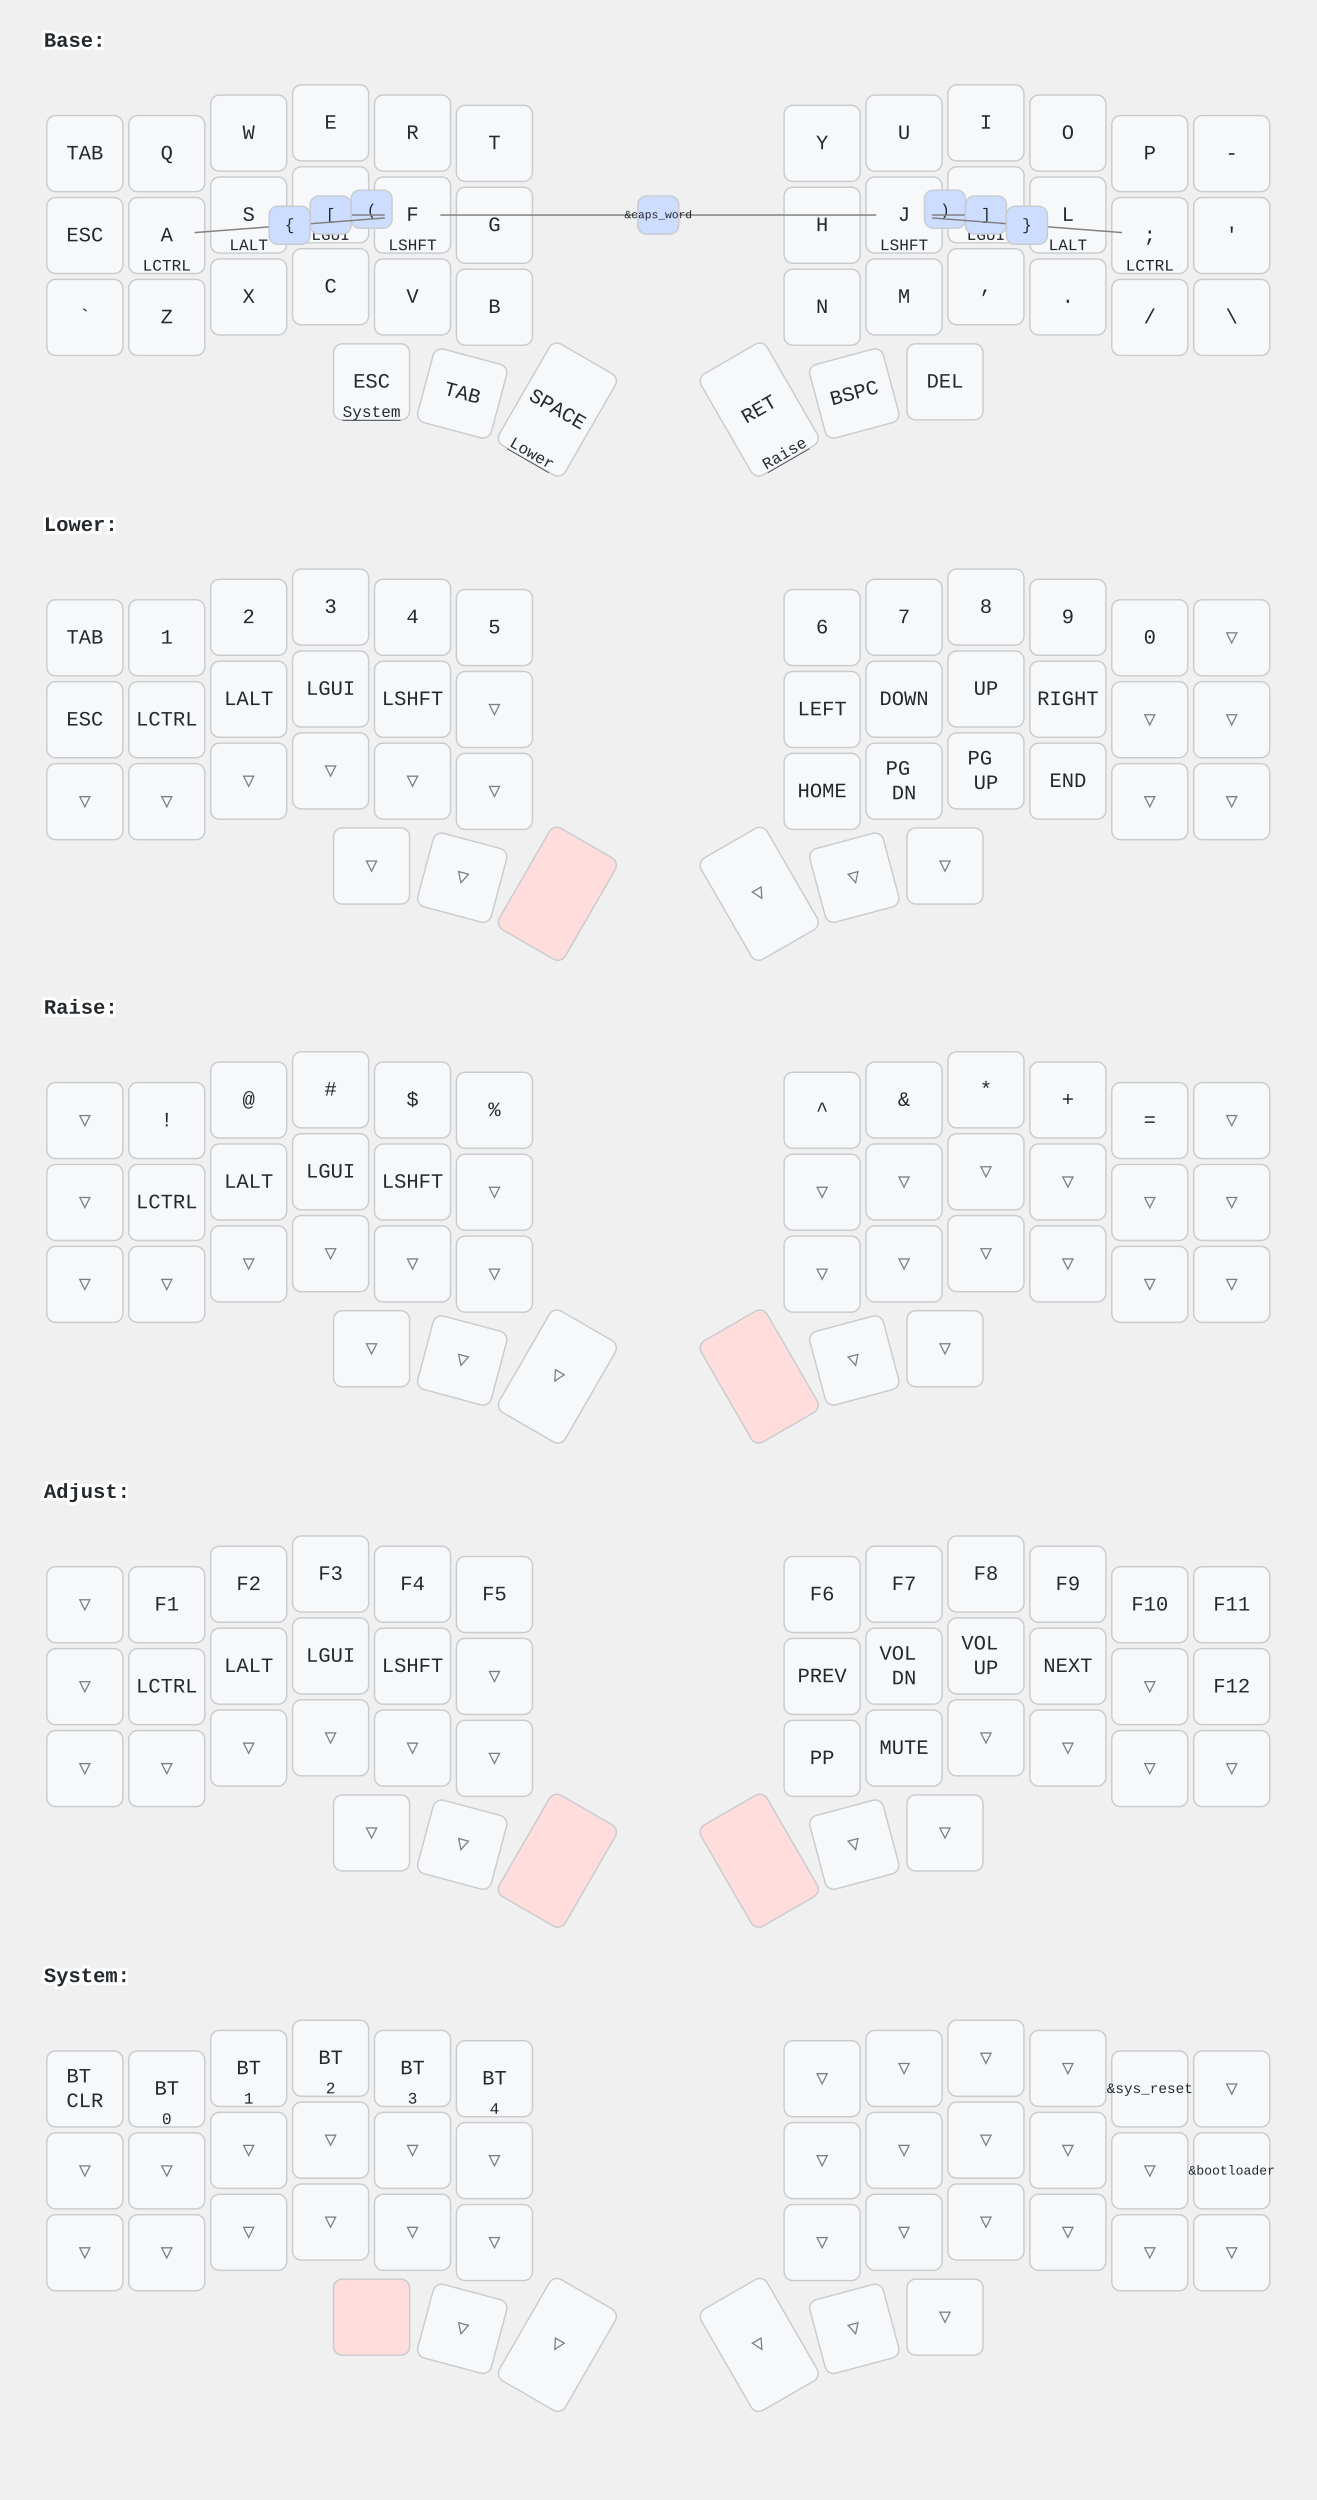
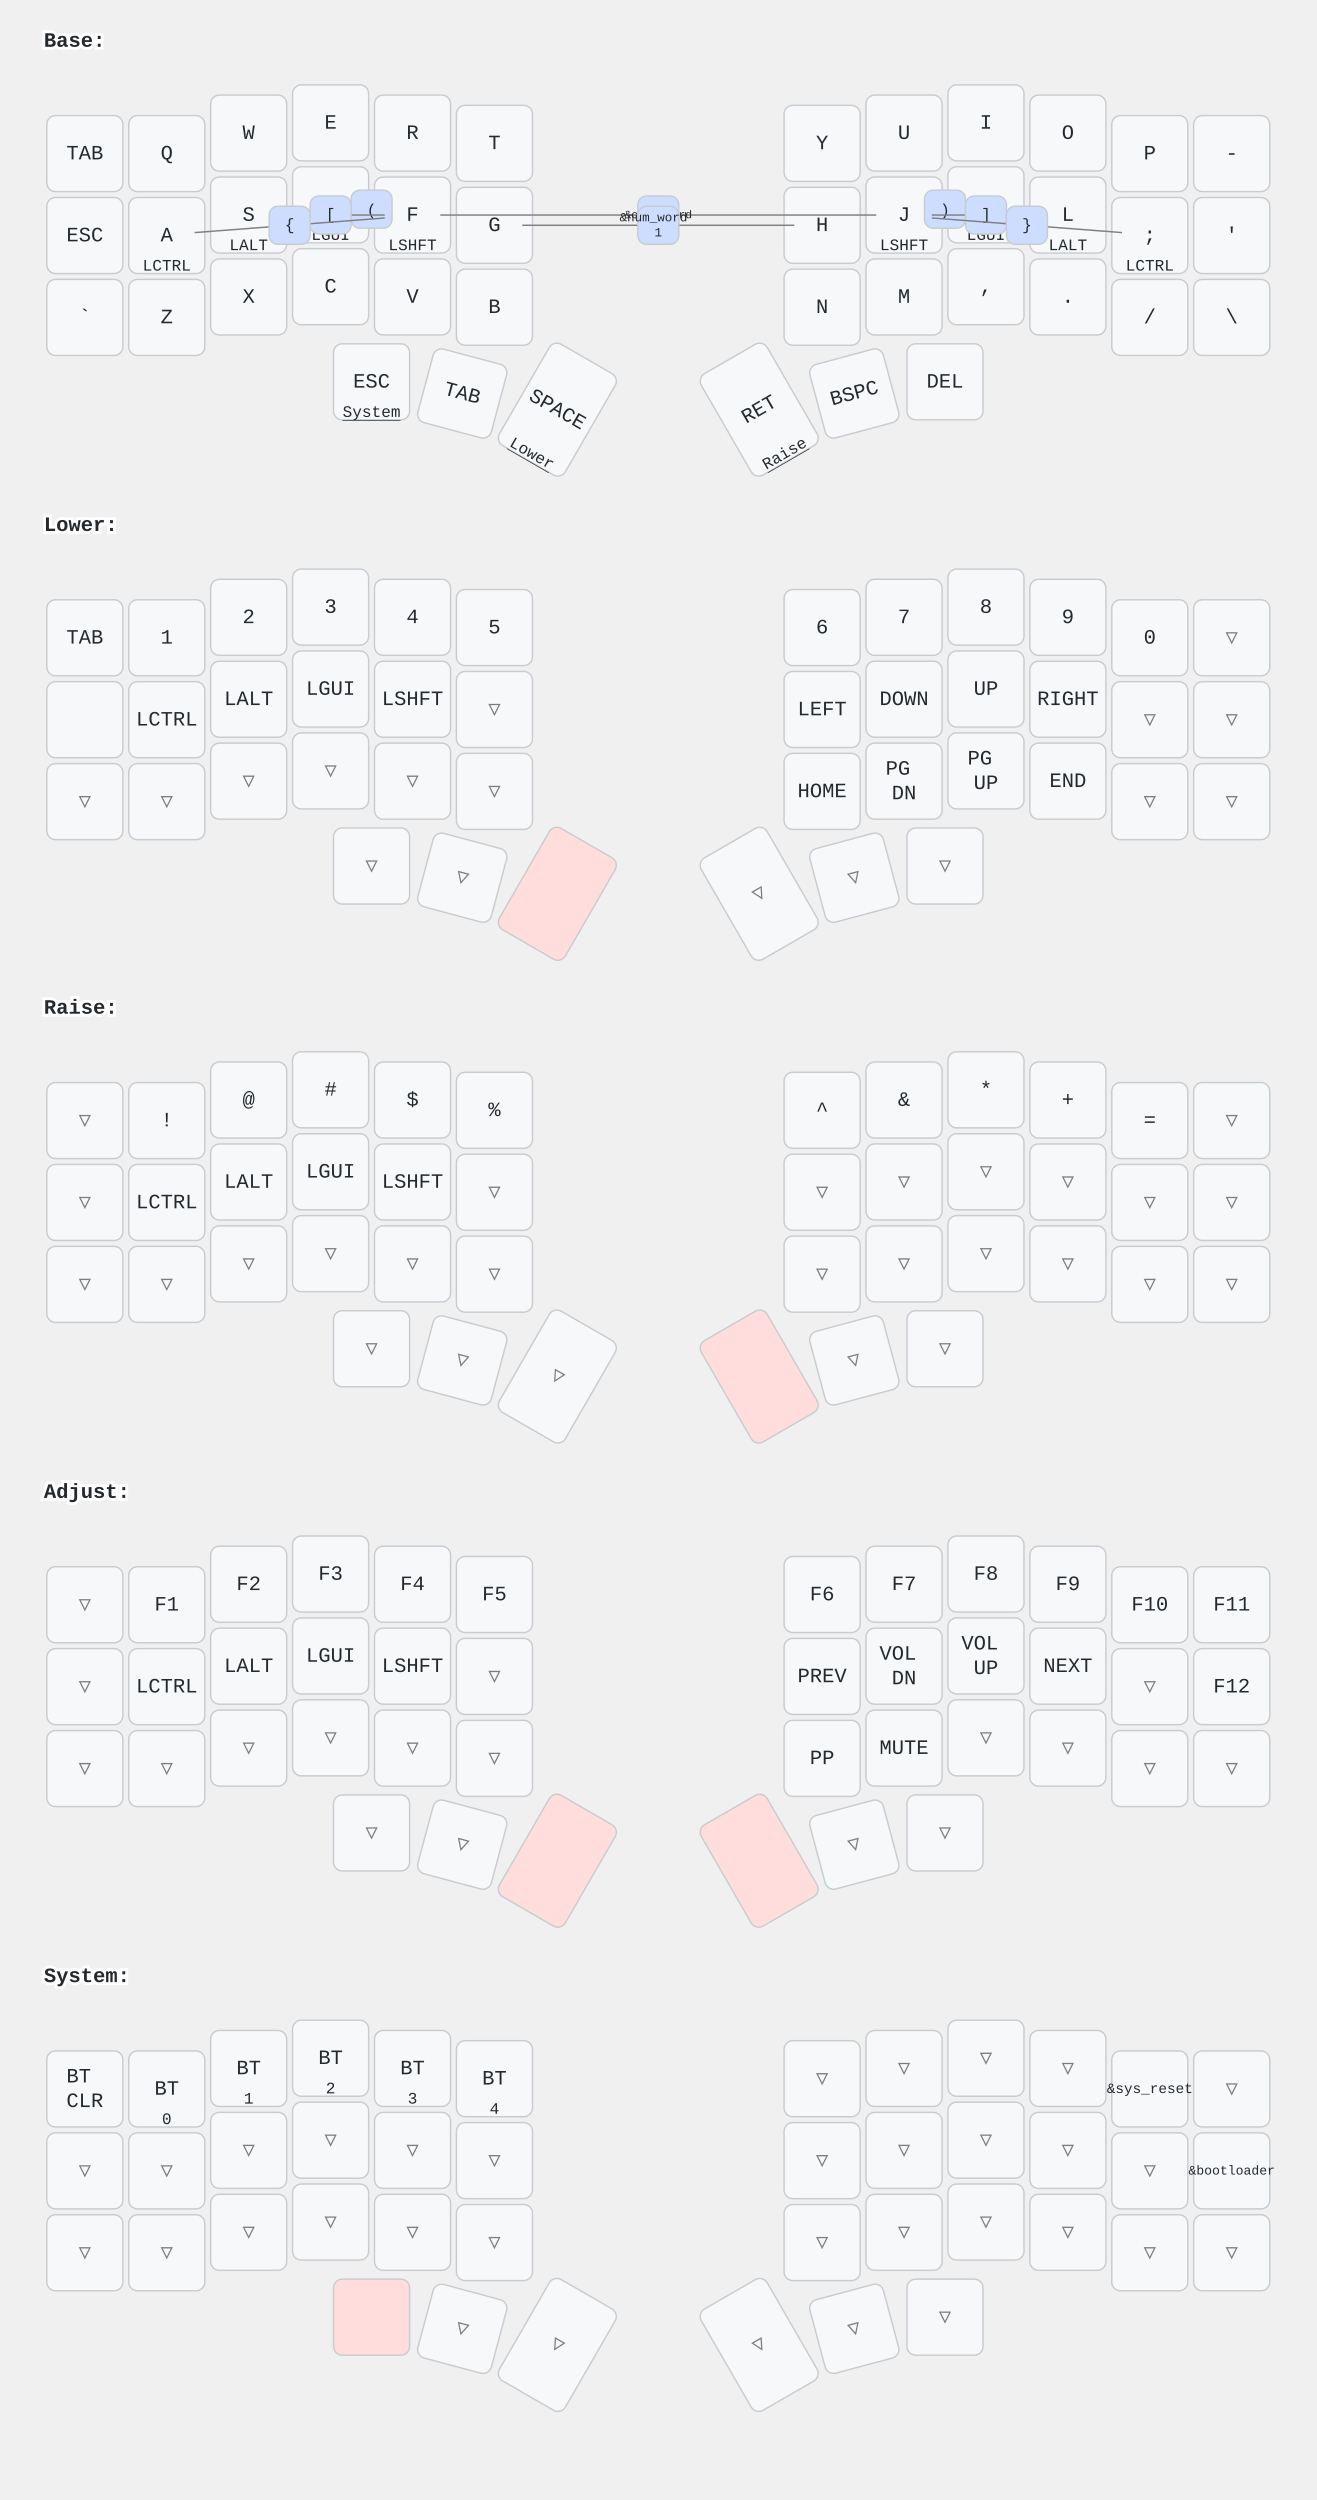
<svg xmlns="http://www.w3.org/2000/svg" width="900" height="1709" viewBox="0 0 900 1709" class="keymap">
  <style>/* inherit to force styles through use tags */
svg path {
    fill: inherit;
}

/* font and background color specifications */
svg.keymap {
    font-family: SFMono-Regular,Consolas,Liberation Mono,Menlo,monospace;
    font-size: 14px;
    font-kerning: normal;
    text-rendering: optimizeLegibility;
    fill: #24292e;
}

/* default key styling */
rect.key {
    fill: #f6f8fa;
}

rect.key, rect.combo {
    stroke: #c9cccf;
    stroke-width: 1;
}

/* default key side styling, only used is draw_key_sides is set */
rect.side {
    filter: brightness(90%);
}

/* color accent for combo boxes */
rect.combo, rect.combo-separate {
    fill: #cdf;
}

/* color accent for held keys */
rect.held, rect.combo.held {
    fill: #fdd;
}

/* color accent for ghost (optional) keys */
rect.ghost, rect.combo.ghost {
    stroke-dasharray: 4, 4;
    stroke-width: 2;
}

text {
    text-anchor: middle;
    dominant-baseline: middle;
}

/* styling for layer labels */
text.label {
    font-weight: bold;
    text-anchor: start;
    stroke: white;
    stroke-width: 4;
    paint-order: stroke;
}

/* styling for optional footer */
text.footer {
    text-anchor: end;
    dominant-baseline: auto;
    stroke: white;
    stroke-width: 4;
    paint-order: stroke;
}

/* styling for combo tap, and key non-tap label text */
text.combo, text.hold, text.shifted, text.left, text.right, text.tl, text.tr, text.bl, text.br {
    font-size: 11px;
}

text.hold, text.bl, text.br {
    text-anchor: middle;
    dominant-baseline: auto;
}

text.shifted, text.tl, text.tr {
    text-anchor: middle;
    dominant-baseline: hanging;
}

text.left, text.tl, text.bl {
    text-anchor: start;
}

text.right, text.tr, text.br {
    text-anchor: end;
}

text.layer-activator {
    text-decoration: underline;
}

/* styling for hold/shifted label text in combo box */
text.combo.hold, text.combo.shifted, text.combo.left, text.combo.right {
    font-size: 8px;
}

/* lighter symbol for transparent keys */
text.trans {
    fill: #7b7e81;
}

/* styling for combo dendrons */
path.combo {
    stroke-width: 1;
    stroke: gray;
    fill: none;
}

/* Start Tabler Icons Cleanup */
/* cannot use height/width with glyphs */
.icon-tabler &gt; path {
    fill: inherit;
    stroke: inherit;
    stroke-width: 2;
}
/* hide tabler's default box */
.icon-tabler &gt; path[stroke="none"][fill="none"] {
    visibility: hidden;
}
/* End Tabler Icons Cleanup */
</style>
  <g transform="translate(30, 0)" class="layer-Base">
    <text x="0" y="28" class="label" id="Base">Base:</text>
    <g transform="translate(0, 56)">
      <g transform="translate(28, 49)" class="key keypos-0">
        <rect rx="6" ry="6" x="-26" y="-26" width="52" height="52" class="key" />
        <text x="0" y="0" class="key tap">TAB</text>
      </g>
      <g transform="translate(84, 49)" class="key keypos-1">
        <rect rx="6" ry="6" x="-26" y="-26" width="52" height="52" class="key" />
        <text x="0" y="0" class="key tap">Q</text>
      </g>
      <g transform="translate(140, 35)" class="key keypos-2">
        <rect rx="6" ry="6" x="-26" y="-26" width="52" height="52" class="key" />
        <text x="0" y="0" class="key tap">W</text>
      </g>
      <g transform="translate(196, 28)" class="key keypos-3">
        <rect rx="6" ry="6" x="-26" y="-26" width="52" height="52" class="key" />
        <text x="0" y="0" class="key tap">E</text>
      </g>
      <g transform="translate(252, 35)" class="key keypos-4">
        <rect rx="6" ry="6" x="-26" y="-26" width="52" height="52" class="key" />
        <text x="0" y="0" class="key tap">R</text>
      </g>
      <g transform="translate(308, 42)" class="key keypos-5">
        <rect rx="6" ry="6" x="-26" y="-26" width="52" height="52" class="key" />
        <text x="0" y="0" class="key tap">T</text>
      </g>
      <g transform="translate(532, 42)" class="key keypos-6">
        <rect rx="6" ry="6" x="-26" y="-26" width="52" height="52" class="key" />
        <text x="0" y="0" class="key tap">Y</text>
      </g>
      <g transform="translate(588, 35)" class="key keypos-7">
        <rect rx="6" ry="6" x="-26" y="-26" width="52" height="52" class="key" />
        <text x="0" y="0" class="key tap">U</text>
      </g>
      <g transform="translate(644, 28)" class="key keypos-8">
        <rect rx="6" ry="6" x="-26" y="-26" width="52" height="52" class="key" />
        <text x="0" y="0" class="key tap">I</text>
      </g>
      <g transform="translate(700, 35)" class="key keypos-9">
        <rect rx="6" ry="6" x="-26" y="-26" width="52" height="52" class="key" />
        <text x="0" y="0" class="key tap">O</text>
      </g>
      <g transform="translate(756, 49)" class="key keypos-10">
        <rect rx="6" ry="6" x="-26" y="-26" width="52" height="52" class="key" />
        <text x="0" y="0" class="key tap">P</text>
      </g>
      <g transform="translate(812, 49)" class="key keypos-11">
        <rect rx="6" ry="6" x="-26" y="-26" width="52" height="52" class="key" />
        <text x="0" y="0" class="key tap">-</text>
      </g>
      <g transform="translate(28, 105)" class="key keypos-12">
        <rect rx="6" ry="6" x="-26" y="-26" width="52" height="52" class="key" />
        <text x="0" y="0" class="key tap">ESC</text>
      </g>
      <g transform="translate(84, 105)" class="key keypos-13">
        <rect rx="6" ry="6" x="-26" y="-26" width="52" height="52" class="key" />
        <text x="0" y="0" class="key tap">A</text>
        <text x="0" y="24" class="key hold">LCTRL</text>
      </g>
      <g transform="translate(140, 91)" class="key keypos-14">
        <rect rx="6" ry="6" x="-26" y="-26" width="52" height="52" class="key" />
        <text x="0" y="0" class="key tap">S</text>
        <text x="0" y="24" class="key hold">LALT</text>
      </g>
      <g transform="translate(196, 84)" class="key keypos-15">
        <rect rx="6" ry="6" x="-26" y="-26" width="52" height="52" class="key" />
        <text x="0" y="0" class="key tap">D</text>
        <text x="0" y="24" class="key hold">LGUI</text>
      </g>
      <g transform="translate(252, 91)" class="key keypos-16">
        <rect rx="6" ry="6" x="-26" y="-26" width="52" height="52" class="key" />
        <text x="0" y="0" class="key tap">F</text>
        <text x="0" y="24" class="key hold">LSHFT</text>
      </g>
      <g transform="translate(308, 98)" class="key keypos-17">
        <rect rx="6" ry="6" x="-26" y="-26" width="52" height="52" class="key" />
        <text x="0" y="0" class="key tap">G</text>
      </g>
      <g transform="translate(532, 98)" class="key keypos-18">
        <rect rx="6" ry="6" x="-26" y="-26" width="52" height="52" class="key" />
        <text x="0" y="0" class="key tap">H</text>
      </g>
      <g transform="translate(588, 91)" class="key keypos-19">
        <rect rx="6" ry="6" x="-26" y="-26" width="52" height="52" class="key" />
        <text x="0" y="0" class="key tap">J</text>
        <text x="0" y="24" class="key hold">LSHFT</text>
      </g>
      <g transform="translate(644, 84)" class="key keypos-20">
        <rect rx="6" ry="6" x="-26" y="-26" width="52" height="52" class="key" />
        <text x="0" y="0" class="key tap">K</text>
        <text x="0" y="24" class="key hold">LGUI</text>
      </g>
      <g transform="translate(700, 91)" class="key keypos-21">
        <rect rx="6" ry="6" x="-26" y="-26" width="52" height="52" class="key" />
        <text x="0" y="0" class="key tap">L</text>
        <text x="0" y="24" class="key hold">LALT</text>
      </g>
      <g transform="translate(756, 105)" class="key keypos-22">
        <rect rx="6" ry="6" x="-26" y="-26" width="52" height="52" class="key" />
        <text x="0" y="0" class="key tap">;</text>
        <text x="0" y="24" class="key hold">LCTRL</text>
      </g>
      <g transform="translate(812, 105)" class="key keypos-23">
        <rect rx="6" ry="6" x="-26" y="-26" width="52" height="52" class="key" />
        <text x="0" y="0" class="key tap">'</text>
      </g>
      <g transform="translate(28, 161)" class="key keypos-24">
        <rect rx="6" ry="6" x="-26" y="-26" width="52" height="52" class="key" />
        <text x="0" y="0" class="key tap">`</text>
      </g>
      <g transform="translate(84, 161)" class="key keypos-25">
        <rect rx="6" ry="6" x="-26" y="-26" width="52" height="52" class="key" />
        <text x="0" y="0" class="key tap">Z</text>
      </g>
      <g transform="translate(140, 147)" class="key keypos-26">
        <rect rx="6" ry="6" x="-26" y="-26" width="52" height="52" class="key" />
        <text x="0" y="0" class="key tap">X</text>
      </g>
      <g transform="translate(196, 140)" class="key keypos-27">
        <rect rx="6" ry="6" x="-26" y="-26" width="52" height="52" class="key" />
        <text x="0" y="0" class="key tap">C</text>
      </g>
      <g transform="translate(252, 147)" class="key keypos-28">
        <rect rx="6" ry="6" x="-26" y="-26" width="52" height="52" class="key" />
        <text x="0" y="0" class="key tap">V</text>
      </g>
      <g transform="translate(308, 154)" class="key keypos-29">
        <rect rx="6" ry="6" x="-26" y="-26" width="52" height="52" class="key" />
        <text x="0" y="0" class="key tap">B</text>
      </g>
      <g transform="translate(532, 154)" class="key keypos-30">
        <rect rx="6" ry="6" x="-26" y="-26" width="52" height="52" class="key" />
        <text x="0" y="0" class="key tap">N</text>
      </g>
      <g transform="translate(588, 147)" class="key keypos-31">
        <rect rx="6" ry="6" x="-26" y="-26" width="52" height="52" class="key" />
        <text x="0" y="0" class="key tap">M</text>
      </g>
      <g transform="translate(644, 140)" class="key keypos-32">
        <rect rx="6" ry="6" x="-26" y="-26" width="52" height="52" class="key" />
        <text x="0" y="0" class="key tap">,</text>
      </g>
      <g transform="translate(700, 147)" class="key keypos-33">
        <rect rx="6" ry="6" x="-26" y="-26" width="52" height="52" class="key" />
        <text x="0" y="0" class="key tap">.</text>
      </g>
      <g transform="translate(756, 161)" class="key keypos-34">
        <rect rx="6" ry="6" x="-26" y="-26" width="52" height="52" class="key" />
        <text x="0" y="0" class="key tap">/</text>
      </g>
      <g transform="translate(812, 161)" class="key keypos-35">
        <rect rx="6" ry="6" x="-26" y="-26" width="52" height="52" class="key" />
        <text x="0" y="0" class="key tap">\</text>
      </g>
      <g transform="translate(224, 205)" class="key keypos-36">
        <rect rx="6" ry="6" x="-26" y="-26" width="52" height="52" class="key" />
        <text x="0" y="0" class="key tap">ESC</text>
        <a href="#System">
          <text x="0" y="24" class="key hold layer-activator">System</text>
        </a>
      </g>
      <g transform="translate(286, 213) rotate(15.0)" class="key keypos-37">
        <rect rx="6" ry="6" x="-26" y="-26" width="52" height="52" class="key" />
        <text x="0" y="0" class="key tap">TAB</text>
      </g>
      <g transform="translate(351, 224) rotate(30.0)" class="key keypos-38">
        <rect rx="6" ry="6" x="-26" y="-40" width="52" height="80" class="key" />
        <text x="0" y="0" class="key tap">SPACE</text>
        <a href="#Lower">
          <text x="0" y="38" class="key hold layer-activator">Lower</text>
        </a>
      </g>
      <g transform="translate(489, 224) rotate(-30.0)" class="key keypos-39">
        <rect rx="6" ry="6" x="-26" y="-40" width="52" height="80" class="key" />
        <text x="0" y="0" class="key tap">RET</text>
        <a href="#Raise">
          <text x="0" y="38" class="key hold layer-activator">Raise</text>
        </a>
      </g>
      <g transform="translate(554, 213) rotate(-15.0)" class="key keypos-40">
        <rect rx="6" ry="6" x="-26" y="-26" width="52" height="52" class="key" />
        <text x="0" y="0" class="key tap">BSPC</text>
      </g>
      <g transform="translate(616, 205)" class="key keypos-41">
        <rect rx="6" ry="6" x="-26" y="-26" width="52" height="52" class="key" />
        <text x="0" y="0" class="key tap">DEL</text>
      </g>
      <g class="combo combopos-0">
        <rect rx="6" ry="6" x="210" y="74" width="28" height="26" class="combo" />
        <text x="224" y="88" class="combo tap">(</text>
      </g>
      <g class="combo combopos-1">
        <rect rx="6" ry="6" x="602" y="74" width="28" height="26" class="combo" />
        <text x="616" y="88" class="combo tap">)</text>
      </g>
      <g class="combo combopos-2">
        <path d="M196,91 l-37,0" class="combo" />
        <path d="M196,91 l37,0" class="combo" />
        <rect rx="6" ry="6" x="182" y="78" width="28" height="26" class="combo" />
        <text x="196" y="91" class="combo tap">[</text>
      </g>
      <g class="combo combopos-3">
        <path d="M644,91 l-37,0" class="combo" />
        <path d="M644,91 l37,0" class="combo" />
        <rect rx="6" ry="6" x="630" y="78" width="28" height="26" class="combo" />
        <text x="644" y="91" class="combo tap">]</text>
      </g>
      <g class="combo combopos-4">
        <path d="M168,98 l-65,5" class="combo" />
        <path d="M168,98 l65,-5" class="combo" />
        <rect rx="6" ry="6" x="154" y="85" width="28" height="26" class="combo" />
        <text x="168" y="98" class="combo tap">{</text>
      </g>
      <g class="combo combopos-5">
        <path d="M672,98 l-65,-5" class="combo" />
        <path d="M672,98 l65,5" class="combo" />
        <rect rx="6" ry="6" x="658" y="85" width="28" height="26" class="combo" />
        <text x="672" y="98" class="combo tap">}</text>
      </g>
      <g class="combo combopos-6">
        <path d="M420,91 l-149,0" class="combo" />
        <path d="M420,91 l149,0" class="combo" />
        <rect rx="6" ry="6" x="406" y="78" width="28" height="26" class="combo" />
        <text x="420" y="91" class="combo tap">
          <tspan style="font-size: 70%">&amp;caps_word</tspan>
        </text>
      </g>
+       <g class="combo combopos-7">
+         <path d="M420,98 l-93,0" class="combo" />
+         <path d="M420,98 l93,0" class="combo" />
+         <rect rx="6" ry="6" x="406" y="85" width="28" height="26" class="combo" />
+         <text x="420" y="98" class="combo tap">
+           <tspan x="420" dy="-0.6em" style="font-size: 78%">&amp;num_word</tspan>
+           <tspan x="420" dy="1.2em" style="font-size: 78%">1</tspan>
+         </text>
+       </g>
    </g>
  </g>
  <g transform="translate(30, 331)" class="layer-Lower">
    <text x="0" y="28" class="label" id="Lower">Lower:</text>
    <g transform="translate(0, 56)">
      <g transform="translate(28, 49)" class="key keypos-0">
        <rect rx="6" ry="6" x="-26" y="-26" width="52" height="52" class="key" />
        <text x="0" y="0" class="key tap">TAB</text>
      </g>
      <g transform="translate(84, 49)" class="key keypos-1">
        <rect rx="6" ry="6" x="-26" y="-26" width="52" height="52" class="key" />
        <text x="0" y="0" class="key tap">1</text>
      </g>
      <g transform="translate(140, 35)" class="key keypos-2">
        <rect rx="6" ry="6" x="-26" y="-26" width="52" height="52" class="key" />
        <text x="0" y="0" class="key tap">2</text>
      </g>
      <g transform="translate(196, 28)" class="key keypos-3">
        <rect rx="6" ry="6" x="-26" y="-26" width="52" height="52" class="key" />
        <text x="0" y="0" class="key tap">3</text>
      </g>
      <g transform="translate(252, 35)" class="key keypos-4">
        <rect rx="6" ry="6" x="-26" y="-26" width="52" height="52" class="key" />
        <text x="0" y="0" class="key tap">4</text>
      </g>
      <g transform="translate(308, 42)" class="key keypos-5">
        <rect rx="6" ry="6" x="-26" y="-26" width="52" height="52" class="key" />
        <text x="0" y="0" class="key tap">5</text>
      </g>
      <g transform="translate(532, 42)" class="key keypos-6">
        <rect rx="6" ry="6" x="-26" y="-26" width="52" height="52" class="key" />
        <text x="0" y="0" class="key tap">6</text>
      </g>
      <g transform="translate(588, 35)" class="key keypos-7">
        <rect rx="6" ry="6" x="-26" y="-26" width="52" height="52" class="key" />
        <text x="0" y="0" class="key tap">7</text>
      </g>
      <g transform="translate(644, 28)" class="key keypos-8">
        <rect rx="6" ry="6" x="-26" y="-26" width="52" height="52" class="key" />
        <text x="0" y="0" class="key tap">8</text>
      </g>
      <g transform="translate(700, 35)" class="key keypos-9">
        <rect rx="6" ry="6" x="-26" y="-26" width="52" height="52" class="key" />
        <text x="0" y="0" class="key tap">9</text>
      </g>
      <g transform="translate(756, 49)" class="key keypos-10">
        <rect rx="6" ry="6" x="-26" y="-26" width="52" height="52" class="key" />
        <text x="0" y="0" class="key tap">0</text>
      </g>
      <g transform="translate(812, 49)" class="key trans keypos-11">
        <rect rx="6" ry="6" x="-26" y="-26" width="52" height="52" class="key trans" />
        <text x="0" y="0" class="key trans tap">▽</text>
      </g>
      <g transform="translate(28, 105)" class="key keypos-12">
        <rect rx="6" ry="6" x="-26" y="-26" width="52" height="52" class="key" />
-         <text x="0" y="0" class="key tap">ESC</text>
      </g>
      <g transform="translate(84, 105)" class="key keypos-13">
        <rect rx="6" ry="6" x="-26" y="-26" width="52" height="52" class="key" />
        <text x="0" y="0" class="key tap">LCTRL</text>
      </g>
      <g transform="translate(140, 91)" class="key keypos-14">
        <rect rx="6" ry="6" x="-26" y="-26" width="52" height="52" class="key" />
        <text x="0" y="0" class="key tap">LALT</text>
      </g>
      <g transform="translate(196, 84)" class="key keypos-15">
        <rect rx="6" ry="6" x="-26" y="-26" width="52" height="52" class="key" />
        <text x="0" y="0" class="key tap">LGUI</text>
      </g>
      <g transform="translate(252, 91)" class="key keypos-16">
        <rect rx="6" ry="6" x="-26" y="-26" width="52" height="52" class="key" />
        <text x="0" y="0" class="key tap">LSHFT</text>
      </g>
      <g transform="translate(308, 98)" class="key trans keypos-17">
        <rect rx="6" ry="6" x="-26" y="-26" width="52" height="52" class="key trans" />
        <text x="0" y="0" class="key trans tap">▽</text>
      </g>
      <g transform="translate(532, 98)" class="key keypos-18">
        <rect rx="6" ry="6" x="-26" y="-26" width="52" height="52" class="key" />
        <text x="0" y="0" class="key tap">LEFT</text>
      </g>
      <g transform="translate(588, 91)" class="key keypos-19">
        <rect rx="6" ry="6" x="-26" y="-26" width="52" height="52" class="key" />
        <text x="0" y="0" class="key tap">DOWN</text>
      </g>
      <g transform="translate(644, 84)" class="key keypos-20">
        <rect rx="6" ry="6" x="-26" y="-26" width="52" height="52" class="key" />
        <text x="0" y="0" class="key tap">UP</text>
      </g>
      <g transform="translate(700, 91)" class="key keypos-21">
        <rect rx="6" ry="6" x="-26" y="-26" width="52" height="52" class="key" />
        <text x="0" y="0" class="key tap">RIGHT</text>
      </g>
      <g transform="translate(756, 105)" class="key trans keypos-22">
        <rect rx="6" ry="6" x="-26" y="-26" width="52" height="52" class="key trans" />
        <text x="0" y="0" class="key trans tap">▽</text>
      </g>
      <g transform="translate(812, 105)" class="key trans keypos-23">
        <rect rx="6" ry="6" x="-26" y="-26" width="52" height="52" class="key trans" />
        <text x="0" y="0" class="key trans tap">▽</text>
      </g>
      <g transform="translate(28, 161)" class="key trans keypos-24">
        <rect rx="6" ry="6" x="-26" y="-26" width="52" height="52" class="key trans" />
        <text x="0" y="0" class="key trans tap">▽</text>
      </g>
      <g transform="translate(84, 161)" class="key trans keypos-25">
        <rect rx="6" ry="6" x="-26" y="-26" width="52" height="52" class="key trans" />
        <text x="0" y="0" class="key trans tap">▽</text>
      </g>
      <g transform="translate(140, 147)" class="key trans keypos-26">
        <rect rx="6" ry="6" x="-26" y="-26" width="52" height="52" class="key trans" />
        <text x="0" y="0" class="key trans tap">▽</text>
      </g>
      <g transform="translate(196, 140)" class="key trans keypos-27">
        <rect rx="6" ry="6" x="-26" y="-26" width="52" height="52" class="key trans" />
        <text x="0" y="0" class="key trans tap">▽</text>
      </g>
      <g transform="translate(252, 147)" class="key trans keypos-28">
        <rect rx="6" ry="6" x="-26" y="-26" width="52" height="52" class="key trans" />
        <text x="0" y="0" class="key trans tap">▽</text>
      </g>
      <g transform="translate(308, 154)" class="key trans keypos-29">
        <rect rx="6" ry="6" x="-26" y="-26" width="52" height="52" class="key trans" />
        <text x="0" y="0" class="key trans tap">▽</text>
      </g>
      <g transform="translate(532, 154)" class="key keypos-30">
        <rect rx="6" ry="6" x="-26" y="-26" width="52" height="52" class="key" />
        <text x="0" y="0" class="key tap">HOME</text>
      </g>
      <g transform="translate(588, 147)" class="key keypos-31">
        <rect rx="6" ry="6" x="-26" y="-26" width="52" height="52" class="key" />
        <text x="0" y="0" class="key tap">
          <tspan x="0" dy="-0.6em">PG</tspan>
          <tspan x="0" dy="1.2em">DN</tspan>
        </text>
      </g>
      <g transform="translate(644, 140)" class="key keypos-32">
        <rect rx="6" ry="6" x="-26" y="-26" width="52" height="52" class="key" />
        <text x="0" y="0" class="key tap">
          <tspan x="0" dy="-0.6em">PG</tspan>
          <tspan x="0" dy="1.2em">UP</tspan>
        </text>
      </g>
      <g transform="translate(700, 147)" class="key keypos-33">
        <rect rx="6" ry="6" x="-26" y="-26" width="52" height="52" class="key" />
        <text x="0" y="0" class="key tap">END</text>
      </g>
      <g transform="translate(756, 161)" class="key trans keypos-34">
        <rect rx="6" ry="6" x="-26" y="-26" width="52" height="52" class="key trans" />
        <text x="0" y="0" class="key trans tap">▽</text>
      </g>
      <g transform="translate(812, 161)" class="key trans keypos-35">
        <rect rx="6" ry="6" x="-26" y="-26" width="52" height="52" class="key trans" />
        <text x="0" y="0" class="key trans tap">▽</text>
      </g>
      <g transform="translate(224, 205)" class="key trans keypos-36">
        <rect rx="6" ry="6" x="-26" y="-26" width="52" height="52" class="key trans" />
        <text x="0" y="0" class="key trans tap">▽</text>
      </g>
      <g transform="translate(286, 213) rotate(15.0)" class="key trans keypos-37">
        <rect rx="6" ry="6" x="-26" y="-26" width="52" height="52" class="key trans" />
        <text x="0" y="0" class="key trans tap">▽</text>
      </g>
      <g transform="translate(351, 224) rotate(30.0)" class="key held keypos-38">
        <rect rx="6" ry="6" x="-26" y="-40" width="52" height="80" class="key held" />
      </g>
      <g transform="translate(489, 224) rotate(-30.0)" class="key trans keypos-39">
        <rect rx="6" ry="6" x="-26" y="-40" width="52" height="80" class="key trans" />
        <text x="0" y="0" class="key trans tap">▽</text>
      </g>
      <g transform="translate(554, 213) rotate(-15.0)" class="key trans keypos-40">
        <rect rx="6" ry="6" x="-26" y="-26" width="52" height="52" class="key trans" />
        <text x="0" y="0" class="key trans tap">▽</text>
      </g>
      <g transform="translate(616, 205)" class="key trans keypos-41">
        <rect rx="6" ry="6" x="-26" y="-26" width="52" height="52" class="key trans" />
        <text x="0" y="0" class="key trans tap">▽</text>
      </g>
    </g>
  </g>
  <g transform="translate(30, 661)" class="layer-Raise">
    <text x="0" y="28" class="label" id="Raise">Raise:</text>
    <g transform="translate(0, 56)">
      <g transform="translate(28, 49)" class="key trans keypos-0">
        <rect rx="6" ry="6" x="-26" y="-26" width="52" height="52" class="key trans" />
        <text x="0" y="0" class="key trans tap">▽</text>
      </g>
      <g transform="translate(84, 49)" class="key keypos-1">
        <rect rx="6" ry="6" x="-26" y="-26" width="52" height="52" class="key" />
        <text x="0" y="0" class="key tap">!</text>
      </g>
      <g transform="translate(140, 35)" class="key keypos-2">
        <rect rx="6" ry="6" x="-26" y="-26" width="52" height="52" class="key" />
        <text x="0" y="0" class="key tap">@</text>
      </g>
      <g transform="translate(196, 28)" class="key keypos-3">
        <rect rx="6" ry="6" x="-26" y="-26" width="52" height="52" class="key" />
        <text x="0" y="0" class="key tap">#</text>
      </g>
      <g transform="translate(252, 35)" class="key keypos-4">
        <rect rx="6" ry="6" x="-26" y="-26" width="52" height="52" class="key" />
        <text x="0" y="0" class="key tap">$</text>
      </g>
      <g transform="translate(308, 42)" class="key keypos-5">
        <rect rx="6" ry="6" x="-26" y="-26" width="52" height="52" class="key" />
        <text x="0" y="0" class="key tap">%</text>
      </g>
      <g transform="translate(532, 42)" class="key keypos-6">
        <rect rx="6" ry="6" x="-26" y="-26" width="52" height="52" class="key" />
        <text x="0" y="0" class="key tap">^</text>
      </g>
      <g transform="translate(588, 35)" class="key keypos-7">
        <rect rx="6" ry="6" x="-26" y="-26" width="52" height="52" class="key" />
        <text x="0" y="0" class="key tap">&amp;</text>
      </g>
      <g transform="translate(644, 28)" class="key keypos-8">
        <rect rx="6" ry="6" x="-26" y="-26" width="52" height="52" class="key" />
        <text x="0" y="0" class="key tap">*</text>
      </g>
      <g transform="translate(700, 35)" class="key keypos-9">
        <rect rx="6" ry="6" x="-26" y="-26" width="52" height="52" class="key" />
        <text x="0" y="0" class="key tap">+</text>
      </g>
      <g transform="translate(756, 49)" class="key keypos-10">
        <rect rx="6" ry="6" x="-26" y="-26" width="52" height="52" class="key" />
        <text x="0" y="0" class="key tap">=</text>
      </g>
      <g transform="translate(812, 49)" class="key trans keypos-11">
        <rect rx="6" ry="6" x="-26" y="-26" width="52" height="52" class="key trans" />
        <text x="0" y="0" class="key trans tap">▽</text>
      </g>
      <g transform="translate(28, 105)" class="key trans keypos-12">
        <rect rx="6" ry="6" x="-26" y="-26" width="52" height="52" class="key trans" />
        <text x="0" y="0" class="key trans tap">▽</text>
      </g>
      <g transform="translate(84, 105)" class="key keypos-13">
        <rect rx="6" ry="6" x="-26" y="-26" width="52" height="52" class="key" />
        <text x="0" y="0" class="key tap">LCTRL</text>
      </g>
      <g transform="translate(140, 91)" class="key keypos-14">
        <rect rx="6" ry="6" x="-26" y="-26" width="52" height="52" class="key" />
        <text x="0" y="0" class="key tap">LALT</text>
      </g>
      <g transform="translate(196, 84)" class="key keypos-15">
        <rect rx="6" ry="6" x="-26" y="-26" width="52" height="52" class="key" />
        <text x="0" y="0" class="key tap">LGUI</text>
      </g>
      <g transform="translate(252, 91)" class="key keypos-16">
        <rect rx="6" ry="6" x="-26" y="-26" width="52" height="52" class="key" />
        <text x="0" y="0" class="key tap">LSHFT</text>
      </g>
      <g transform="translate(308, 98)" class="key trans keypos-17">
        <rect rx="6" ry="6" x="-26" y="-26" width="52" height="52" class="key trans" />
        <text x="0" y="0" class="key trans tap">▽</text>
      </g>
      <g transform="translate(532, 98)" class="key trans keypos-18">
        <rect rx="6" ry="6" x="-26" y="-26" width="52" height="52" class="key trans" />
        <text x="0" y="0" class="key trans tap">▽</text>
      </g>
      <g transform="translate(588, 91)" class="key trans keypos-19">
        <rect rx="6" ry="6" x="-26" y="-26" width="52" height="52" class="key trans" />
        <text x="0" y="0" class="key trans tap">▽</text>
      </g>
      <g transform="translate(644, 84)" class="key trans keypos-20">
        <rect rx="6" ry="6" x="-26" y="-26" width="52" height="52" class="key trans" />
        <text x="0" y="0" class="key trans tap">▽</text>
      </g>
      <g transform="translate(700, 91)" class="key trans keypos-21">
        <rect rx="6" ry="6" x="-26" y="-26" width="52" height="52" class="key trans" />
        <text x="0" y="0" class="key trans tap">▽</text>
      </g>
      <g transform="translate(756, 105)" class="key trans keypos-22">
        <rect rx="6" ry="6" x="-26" y="-26" width="52" height="52" class="key trans" />
        <text x="0" y="0" class="key trans tap">▽</text>
      </g>
      <g transform="translate(812, 105)" class="key trans keypos-23">
        <rect rx="6" ry="6" x="-26" y="-26" width="52" height="52" class="key trans" />
        <text x="0" y="0" class="key trans tap">▽</text>
      </g>
      <g transform="translate(28, 161)" class="key trans keypos-24">
        <rect rx="6" ry="6" x="-26" y="-26" width="52" height="52" class="key trans" />
        <text x="0" y="0" class="key trans tap">▽</text>
      </g>
      <g transform="translate(84, 161)" class="key trans keypos-25">
        <rect rx="6" ry="6" x="-26" y="-26" width="52" height="52" class="key trans" />
        <text x="0" y="0" class="key trans tap">▽</text>
      </g>
      <g transform="translate(140, 147)" class="key trans keypos-26">
        <rect rx="6" ry="6" x="-26" y="-26" width="52" height="52" class="key trans" />
        <text x="0" y="0" class="key trans tap">▽</text>
      </g>
      <g transform="translate(196, 140)" class="key trans keypos-27">
        <rect rx="6" ry="6" x="-26" y="-26" width="52" height="52" class="key trans" />
        <text x="0" y="0" class="key trans tap">▽</text>
      </g>
      <g transform="translate(252, 147)" class="key trans keypos-28">
        <rect rx="6" ry="6" x="-26" y="-26" width="52" height="52" class="key trans" />
        <text x="0" y="0" class="key trans tap">▽</text>
      </g>
      <g transform="translate(308, 154)" class="key trans keypos-29">
        <rect rx="6" ry="6" x="-26" y="-26" width="52" height="52" class="key trans" />
        <text x="0" y="0" class="key trans tap">▽</text>
      </g>
      <g transform="translate(532, 154)" class="key trans keypos-30">
        <rect rx="6" ry="6" x="-26" y="-26" width="52" height="52" class="key trans" />
        <text x="0" y="0" class="key trans tap">▽</text>
      </g>
      <g transform="translate(588, 147)" class="key trans keypos-31">
        <rect rx="6" ry="6" x="-26" y="-26" width="52" height="52" class="key trans" />
        <text x="0" y="0" class="key trans tap">▽</text>
      </g>
      <g transform="translate(644, 140)" class="key trans keypos-32">
        <rect rx="6" ry="6" x="-26" y="-26" width="52" height="52" class="key trans" />
        <text x="0" y="0" class="key trans tap">▽</text>
      </g>
      <g transform="translate(700, 147)" class="key trans keypos-33">
        <rect rx="6" ry="6" x="-26" y="-26" width="52" height="52" class="key trans" />
        <text x="0" y="0" class="key trans tap">▽</text>
      </g>
      <g transform="translate(756, 161)" class="key trans keypos-34">
        <rect rx="6" ry="6" x="-26" y="-26" width="52" height="52" class="key trans" />
        <text x="0" y="0" class="key trans tap">▽</text>
      </g>
      <g transform="translate(812, 161)" class="key trans keypos-35">
        <rect rx="6" ry="6" x="-26" y="-26" width="52" height="52" class="key trans" />
        <text x="0" y="0" class="key trans tap">▽</text>
      </g>
      <g transform="translate(224, 205)" class="key trans keypos-36">
        <rect rx="6" ry="6" x="-26" y="-26" width="52" height="52" class="key trans" />
        <text x="0" y="0" class="key trans tap">▽</text>
      </g>
      <g transform="translate(286, 213) rotate(15.0)" class="key trans keypos-37">
        <rect rx="6" ry="6" x="-26" y="-26" width="52" height="52" class="key trans" />
        <text x="0" y="0" class="key trans tap">▽</text>
      </g>
      <g transform="translate(351, 224) rotate(30.0)" class="key trans keypos-38">
        <rect rx="6" ry="6" x="-26" y="-40" width="52" height="80" class="key trans" />
        <text x="0" y="0" class="key trans tap">▽</text>
      </g>
      <g transform="translate(489, 224) rotate(-30.0)" class="key held keypos-39">
        <rect rx="6" ry="6" x="-26" y="-40" width="52" height="80" class="key held" />
      </g>
      <g transform="translate(554, 213) rotate(-15.0)" class="key trans keypos-40">
        <rect rx="6" ry="6" x="-26" y="-26" width="52" height="52" class="key trans" />
        <text x="0" y="0" class="key trans tap">▽</text>
      </g>
      <g transform="translate(616, 205)" class="key trans keypos-41">
        <rect rx="6" ry="6" x="-26" y="-26" width="52" height="52" class="key trans" />
        <text x="0" y="0" class="key trans tap">▽</text>
      </g>
    </g>
  </g>
  <g transform="translate(30, 992)" class="layer-Adjust">
    <text x="0" y="28" class="label" id="Adjust">Adjust:</text>
    <g transform="translate(0, 56)">
      <g transform="translate(28, 49)" class="key trans keypos-0">
        <rect rx="6" ry="6" x="-26" y="-26" width="52" height="52" class="key trans" />
        <text x="0" y="0" class="key trans tap">▽</text>
      </g>
      <g transform="translate(84, 49)" class="key keypos-1">
        <rect rx="6" ry="6" x="-26" y="-26" width="52" height="52" class="key" />
        <text x="0" y="0" class="key tap">F1</text>
      </g>
      <g transform="translate(140, 35)" class="key keypos-2">
        <rect rx="6" ry="6" x="-26" y="-26" width="52" height="52" class="key" />
        <text x="0" y="0" class="key tap">F2</text>
      </g>
      <g transform="translate(196, 28)" class="key keypos-3">
        <rect rx="6" ry="6" x="-26" y="-26" width="52" height="52" class="key" />
        <text x="0" y="0" class="key tap">F3</text>
      </g>
      <g transform="translate(252, 35)" class="key keypos-4">
        <rect rx="6" ry="6" x="-26" y="-26" width="52" height="52" class="key" />
        <text x="0" y="0" class="key tap">F4</text>
      </g>
      <g transform="translate(308, 42)" class="key keypos-5">
        <rect rx="6" ry="6" x="-26" y="-26" width="52" height="52" class="key" />
        <text x="0" y="0" class="key tap">F5</text>
      </g>
      <g transform="translate(532, 42)" class="key keypos-6">
        <rect rx="6" ry="6" x="-26" y="-26" width="52" height="52" class="key" />
        <text x="0" y="0" class="key tap">F6</text>
      </g>
      <g transform="translate(588, 35)" class="key keypos-7">
        <rect rx="6" ry="6" x="-26" y="-26" width="52" height="52" class="key" />
        <text x="0" y="0" class="key tap">F7</text>
      </g>
      <g transform="translate(644, 28)" class="key keypos-8">
        <rect rx="6" ry="6" x="-26" y="-26" width="52" height="52" class="key" />
        <text x="0" y="0" class="key tap">F8</text>
      </g>
      <g transform="translate(700, 35)" class="key keypos-9">
        <rect rx="6" ry="6" x="-26" y="-26" width="52" height="52" class="key" />
        <text x="0" y="0" class="key tap">F9</text>
      </g>
      <g transform="translate(756, 49)" class="key keypos-10">
        <rect rx="6" ry="6" x="-26" y="-26" width="52" height="52" class="key" />
        <text x="0" y="0" class="key tap">F10</text>
      </g>
      <g transform="translate(812, 49)" class="key keypos-11">
        <rect rx="6" ry="6" x="-26" y="-26" width="52" height="52" class="key" />
        <text x="0" y="0" class="key tap">F11</text>
      </g>
      <g transform="translate(28, 105)" class="key trans keypos-12">
        <rect rx="6" ry="6" x="-26" y="-26" width="52" height="52" class="key trans" />
        <text x="0" y="0" class="key trans tap">▽</text>
      </g>
      <g transform="translate(84, 105)" class="key keypos-13">
        <rect rx="6" ry="6" x="-26" y="-26" width="52" height="52" class="key" />
        <text x="0" y="0" class="key tap">LCTRL</text>
      </g>
      <g transform="translate(140, 91)" class="key keypos-14">
        <rect rx="6" ry="6" x="-26" y="-26" width="52" height="52" class="key" />
        <text x="0" y="0" class="key tap">LALT</text>
      </g>
      <g transform="translate(196, 84)" class="key keypos-15">
        <rect rx="6" ry="6" x="-26" y="-26" width="52" height="52" class="key" />
        <text x="0" y="0" class="key tap">LGUI</text>
      </g>
      <g transform="translate(252, 91)" class="key keypos-16">
        <rect rx="6" ry="6" x="-26" y="-26" width="52" height="52" class="key" />
        <text x="0" y="0" class="key tap">LSHFT</text>
      </g>
      <g transform="translate(308, 98)" class="key trans keypos-17">
        <rect rx="6" ry="6" x="-26" y="-26" width="52" height="52" class="key trans" />
        <text x="0" y="0" class="key trans tap">▽</text>
      </g>
      <g transform="translate(532, 98)" class="key keypos-18">
        <rect rx="6" ry="6" x="-26" y="-26" width="52" height="52" class="key" />
        <text x="0" y="0" class="key tap">PREV</text>
      </g>
      <g transform="translate(588, 91)" class="key keypos-19">
        <rect rx="6" ry="6" x="-26" y="-26" width="52" height="52" class="key" />
        <text x="0" y="0" class="key tap">
          <tspan x="0" dy="-0.6em">VOL</tspan>
          <tspan x="0" dy="1.2em">DN</tspan>
        </text>
      </g>
      <g transform="translate(644, 84)" class="key keypos-20">
        <rect rx="6" ry="6" x="-26" y="-26" width="52" height="52" class="key" />
        <text x="0" y="0" class="key tap">
          <tspan x="0" dy="-0.6em">VOL</tspan>
          <tspan x="0" dy="1.2em">UP</tspan>
        </text>
      </g>
      <g transform="translate(700, 91)" class="key keypos-21">
        <rect rx="6" ry="6" x="-26" y="-26" width="52" height="52" class="key" />
        <text x="0" y="0" class="key tap">NEXT</text>
      </g>
      <g transform="translate(756, 105)" class="key trans keypos-22">
        <rect rx="6" ry="6" x="-26" y="-26" width="52" height="52" class="key trans" />
        <text x="0" y="0" class="key trans tap">▽</text>
      </g>
      <g transform="translate(812, 105)" class="key keypos-23">
        <rect rx="6" ry="6" x="-26" y="-26" width="52" height="52" class="key" />
        <text x="0" y="0" class="key tap">F12</text>
      </g>
      <g transform="translate(28, 161)" class="key trans keypos-24">
        <rect rx="6" ry="6" x="-26" y="-26" width="52" height="52" class="key trans" />
        <text x="0" y="0" class="key trans tap">▽</text>
      </g>
      <g transform="translate(84, 161)" class="key trans keypos-25">
        <rect rx="6" ry="6" x="-26" y="-26" width="52" height="52" class="key trans" />
        <text x="0" y="0" class="key trans tap">▽</text>
      </g>
      <g transform="translate(140, 147)" class="key trans keypos-26">
        <rect rx="6" ry="6" x="-26" y="-26" width="52" height="52" class="key trans" />
        <text x="0" y="0" class="key trans tap">▽</text>
      </g>
      <g transform="translate(196, 140)" class="key trans keypos-27">
        <rect rx="6" ry="6" x="-26" y="-26" width="52" height="52" class="key trans" />
        <text x="0" y="0" class="key trans tap">▽</text>
      </g>
      <g transform="translate(252, 147)" class="key trans keypos-28">
        <rect rx="6" ry="6" x="-26" y="-26" width="52" height="52" class="key trans" />
        <text x="0" y="0" class="key trans tap">▽</text>
      </g>
      <g transform="translate(308, 154)" class="key trans keypos-29">
        <rect rx="6" ry="6" x="-26" y="-26" width="52" height="52" class="key trans" />
        <text x="0" y="0" class="key trans tap">▽</text>
      </g>
      <g transform="translate(532, 154)" class="key keypos-30">
        <rect rx="6" ry="6" x="-26" y="-26" width="52" height="52" class="key" />
        <text x="0" y="0" class="key tap">PP</text>
      </g>
      <g transform="translate(588, 147)" class="key keypos-31">
        <rect rx="6" ry="6" x="-26" y="-26" width="52" height="52" class="key" />
        <text x="0" y="0" class="key tap">MUTE</text>
      </g>
      <g transform="translate(644, 140)" class="key trans keypos-32">
        <rect rx="6" ry="6" x="-26" y="-26" width="52" height="52" class="key trans" />
        <text x="0" y="0" class="key trans tap">▽</text>
      </g>
      <g transform="translate(700, 147)" class="key trans keypos-33">
        <rect rx="6" ry="6" x="-26" y="-26" width="52" height="52" class="key trans" />
        <text x="0" y="0" class="key trans tap">▽</text>
      </g>
      <g transform="translate(756, 161)" class="key trans keypos-34">
        <rect rx="6" ry="6" x="-26" y="-26" width="52" height="52" class="key trans" />
        <text x="0" y="0" class="key trans tap">▽</text>
      </g>
      <g transform="translate(812, 161)" class="key trans keypos-35">
        <rect rx="6" ry="6" x="-26" y="-26" width="52" height="52" class="key trans" />
        <text x="0" y="0" class="key trans tap">▽</text>
      </g>
      <g transform="translate(224, 205)" class="key trans keypos-36">
        <rect rx="6" ry="6" x="-26" y="-26" width="52" height="52" class="key trans" />
        <text x="0" y="0" class="key trans tap">▽</text>
      </g>
      <g transform="translate(286, 213) rotate(15.0)" class="key trans keypos-37">
        <rect rx="6" ry="6" x="-26" y="-26" width="52" height="52" class="key trans" />
        <text x="0" y="0" class="key trans tap">▽</text>
      </g>
      <g transform="translate(351, 224) rotate(30.0)" class="key held keypos-38">
        <rect rx="6" ry="6" x="-26" y="-40" width="52" height="80" class="key held" />
      </g>
      <g transform="translate(489, 224) rotate(-30.0)" class="key held keypos-39">
        <rect rx="6" ry="6" x="-26" y="-40" width="52" height="80" class="key held" />
      </g>
      <g transform="translate(554, 213) rotate(-15.0)" class="key trans keypos-40">
        <rect rx="6" ry="6" x="-26" y="-26" width="52" height="52" class="key trans" />
        <text x="0" y="0" class="key trans tap">▽</text>
      </g>
      <g transform="translate(616, 205)" class="key trans keypos-41">
        <rect rx="6" ry="6" x="-26" y="-26" width="52" height="52" class="key trans" />
        <text x="0" y="0" class="key trans tap">▽</text>
      </g>
    </g>
  </g>
  <g transform="translate(30, 1323)" class="layer-System">
    <text x="0" y="28" class="label" id="System">System:</text>
    <g transform="translate(0, 56)">
      <g transform="translate(28, 49)" class="key keypos-0">
        <rect rx="6" ry="6" x="-26" y="-26" width="52" height="52" class="key" />
        <text x="0" y="0" class="key tap">
          <tspan x="0" dy="-0.6em">BT</tspan>
          <tspan x="0" dy="1.2em">CLR</tspan>
        </text>
      </g>
      <g transform="translate(84, 49)" class="key keypos-1">
        <rect rx="6" ry="6" x="-26" y="-26" width="52" height="52" class="key" />
        <text x="0" y="0" class="key tap">BT</text>
        <text x="0" y="24" class="key hold">0</text>
      </g>
      <g transform="translate(140, 35)" class="key keypos-2">
        <rect rx="6" ry="6" x="-26" y="-26" width="52" height="52" class="key" />
        <text x="0" y="0" class="key tap">BT</text>
        <text x="0" y="24" class="key hold">1</text>
      </g>
      <g transform="translate(196, 28)" class="key keypos-3">
        <rect rx="6" ry="6" x="-26" y="-26" width="52" height="52" class="key" />
        <text x="0" y="0" class="key tap">BT</text>
        <text x="0" y="24" class="key hold">2</text>
      </g>
      <g transform="translate(252, 35)" class="key keypos-4">
        <rect rx="6" ry="6" x="-26" y="-26" width="52" height="52" class="key" />
        <text x="0" y="0" class="key tap">BT</text>
        <text x="0" y="24" class="key hold">3</text>
      </g>
      <g transform="translate(308, 42)" class="key keypos-5">
        <rect rx="6" ry="6" x="-26" y="-26" width="52" height="52" class="key" />
        <text x="0" y="0" class="key tap">BT</text>
        <text x="0" y="24" class="key hold">4</text>
      </g>
      <g transform="translate(532, 42)" class="key trans keypos-6">
        <rect rx="6" ry="6" x="-26" y="-26" width="52" height="52" class="key trans" />
        <text x="0" y="0" class="key trans tap">▽</text>
      </g>
      <g transform="translate(588, 35)" class="key trans keypos-7">
        <rect rx="6" ry="6" x="-26" y="-26" width="52" height="52" class="key trans" />
        <text x="0" y="0" class="key trans tap">▽</text>
      </g>
      <g transform="translate(644, 28)" class="key trans keypos-8">
        <rect rx="6" ry="6" x="-26" y="-26" width="52" height="52" class="key trans" />
        <text x="0" y="0" class="key trans tap">▽</text>
      </g>
      <g transform="translate(700, 35)" class="key trans keypos-9">
        <rect rx="6" ry="6" x="-26" y="-26" width="52" height="52" class="key trans" />
        <text x="0" y="0" class="key trans tap">▽</text>
      </g>
      <g transform="translate(756, 49)" class="key keypos-10">
        <rect rx="6" ry="6" x="-26" y="-26" width="52" height="52" class="key" />
        <text x="0" y="0" class="key tap">
          <tspan style="font-size: 70%">&amp;sys_reset</tspan>
        </text>
      </g>
      <g transform="translate(812, 49)" class="key trans keypos-11">
        <rect rx="6" ry="6" x="-26" y="-26" width="52" height="52" class="key trans" />
        <text x="0" y="0" class="key trans tap">▽</text>
      </g>
      <g transform="translate(28, 105)" class="key trans keypos-12">
        <rect rx="6" ry="6" x="-26" y="-26" width="52" height="52" class="key trans" />
        <text x="0" y="0" class="key trans tap">▽</text>
      </g>
      <g transform="translate(84, 105)" class="key trans keypos-13">
        <rect rx="6" ry="6" x="-26" y="-26" width="52" height="52" class="key trans" />
        <text x="0" y="0" class="key trans tap">▽</text>
      </g>
      <g transform="translate(140, 91)" class="key trans keypos-14">
        <rect rx="6" ry="6" x="-26" y="-26" width="52" height="52" class="key trans" />
        <text x="0" y="0" class="key trans tap">▽</text>
      </g>
      <g transform="translate(196, 84)" class="key trans keypos-15">
        <rect rx="6" ry="6" x="-26" y="-26" width="52" height="52" class="key trans" />
        <text x="0" y="0" class="key trans tap">▽</text>
      </g>
      <g transform="translate(252, 91)" class="key trans keypos-16">
        <rect rx="6" ry="6" x="-26" y="-26" width="52" height="52" class="key trans" />
        <text x="0" y="0" class="key trans tap">▽</text>
      </g>
      <g transform="translate(308, 98)" class="key trans keypos-17">
        <rect rx="6" ry="6" x="-26" y="-26" width="52" height="52" class="key trans" />
        <text x="0" y="0" class="key trans tap">▽</text>
      </g>
      <g transform="translate(532, 98)" class="key trans keypos-18">
        <rect rx="6" ry="6" x="-26" y="-26" width="52" height="52" class="key trans" />
        <text x="0" y="0" class="key trans tap">▽</text>
      </g>
      <g transform="translate(588, 91)" class="key trans keypos-19">
        <rect rx="6" ry="6" x="-26" y="-26" width="52" height="52" class="key trans" />
        <text x="0" y="0" class="key trans tap">▽</text>
      </g>
      <g transform="translate(644, 84)" class="key trans keypos-20">
        <rect rx="6" ry="6" x="-26" y="-26" width="52" height="52" class="key trans" />
        <text x="0" y="0" class="key trans tap">▽</text>
      </g>
      <g transform="translate(700, 91)" class="key trans keypos-21">
        <rect rx="6" ry="6" x="-26" y="-26" width="52" height="52" class="key trans" />
        <text x="0" y="0" class="key trans tap">▽</text>
      </g>
      <g transform="translate(756, 105)" class="key trans keypos-22">
        <rect rx="6" ry="6" x="-26" y="-26" width="52" height="52" class="key trans" />
        <text x="0" y="0" class="key trans tap">▽</text>
      </g>
      <g transform="translate(812, 105)" class="key keypos-23">
        <rect rx="6" ry="6" x="-26" y="-26" width="52" height="52" class="key" />
        <text x="0" y="0" class="key tap">
          <tspan style="font-size: 64%">&amp;bootloader</tspan>
        </text>
      </g>
      <g transform="translate(28, 161)" class="key trans keypos-24">
        <rect rx="6" ry="6" x="-26" y="-26" width="52" height="52" class="key trans" />
        <text x="0" y="0" class="key trans tap">▽</text>
      </g>
      <g transform="translate(84, 161)" class="key trans keypos-25">
        <rect rx="6" ry="6" x="-26" y="-26" width="52" height="52" class="key trans" />
        <text x="0" y="0" class="key trans tap">▽</text>
      </g>
      <g transform="translate(140, 147)" class="key trans keypos-26">
        <rect rx="6" ry="6" x="-26" y="-26" width="52" height="52" class="key trans" />
        <text x="0" y="0" class="key trans tap">▽</text>
      </g>
      <g transform="translate(196, 140)" class="key trans keypos-27">
        <rect rx="6" ry="6" x="-26" y="-26" width="52" height="52" class="key trans" />
        <text x="0" y="0" class="key trans tap">▽</text>
      </g>
      <g transform="translate(252, 147)" class="key trans keypos-28">
        <rect rx="6" ry="6" x="-26" y="-26" width="52" height="52" class="key trans" />
        <text x="0" y="0" class="key trans tap">▽</text>
      </g>
      <g transform="translate(308, 154)" class="key trans keypos-29">
        <rect rx="6" ry="6" x="-26" y="-26" width="52" height="52" class="key trans" />
        <text x="0" y="0" class="key trans tap">▽</text>
      </g>
      <g transform="translate(532, 154)" class="key trans keypos-30">
        <rect rx="6" ry="6" x="-26" y="-26" width="52" height="52" class="key trans" />
        <text x="0" y="0" class="key trans tap">▽</text>
      </g>
      <g transform="translate(588, 147)" class="key trans keypos-31">
        <rect rx="6" ry="6" x="-26" y="-26" width="52" height="52" class="key trans" />
        <text x="0" y="0" class="key trans tap">▽</text>
      </g>
      <g transform="translate(644, 140)" class="key trans keypos-32">
        <rect rx="6" ry="6" x="-26" y="-26" width="52" height="52" class="key trans" />
        <text x="0" y="0" class="key trans tap">▽</text>
      </g>
      <g transform="translate(700, 147)" class="key trans keypos-33">
        <rect rx="6" ry="6" x="-26" y="-26" width="52" height="52" class="key trans" />
        <text x="0" y="0" class="key trans tap">▽</text>
      </g>
      <g transform="translate(756, 161)" class="key trans keypos-34">
        <rect rx="6" ry="6" x="-26" y="-26" width="52" height="52" class="key trans" />
        <text x="0" y="0" class="key trans tap">▽</text>
      </g>
      <g transform="translate(812, 161)" class="key trans keypos-35">
        <rect rx="6" ry="6" x="-26" y="-26" width="52" height="52" class="key trans" />
        <text x="0" y="0" class="key trans tap">▽</text>
      </g>
      <g transform="translate(224, 205)" class="key held keypos-36">
        <rect rx="6" ry="6" x="-26" y="-26" width="52" height="52" class="key held" />
      </g>
      <g transform="translate(286, 213) rotate(15.0)" class="key trans keypos-37">
        <rect rx="6" ry="6" x="-26" y="-26" width="52" height="52" class="key trans" />
        <text x="0" y="0" class="key trans tap">▽</text>
      </g>
      <g transform="translate(351, 224) rotate(30.0)" class="key trans keypos-38">
        <rect rx="6" ry="6" x="-26" y="-40" width="52" height="80" class="key trans" />
        <text x="0" y="0" class="key trans tap">▽</text>
      </g>
      <g transform="translate(489, 224) rotate(-30.0)" class="key trans keypos-39">
        <rect rx="6" ry="6" x="-26" y="-40" width="52" height="80" class="key trans" />
        <text x="0" y="0" class="key trans tap">▽</text>
      </g>
      <g transform="translate(554, 213) rotate(-15.0)" class="key trans keypos-40">
        <rect rx="6" ry="6" x="-26" y="-26" width="52" height="52" class="key trans" />
        <text x="0" y="0" class="key trans tap">▽</text>
      </g>
      <g transform="translate(616, 205)" class="key trans keypos-41">
        <rect rx="6" ry="6" x="-26" y="-26" width="52" height="52" class="key trans" />
        <text x="0" y="0" class="key trans tap">▽</text>
      </g>
    </g>
  </g>
</svg>
